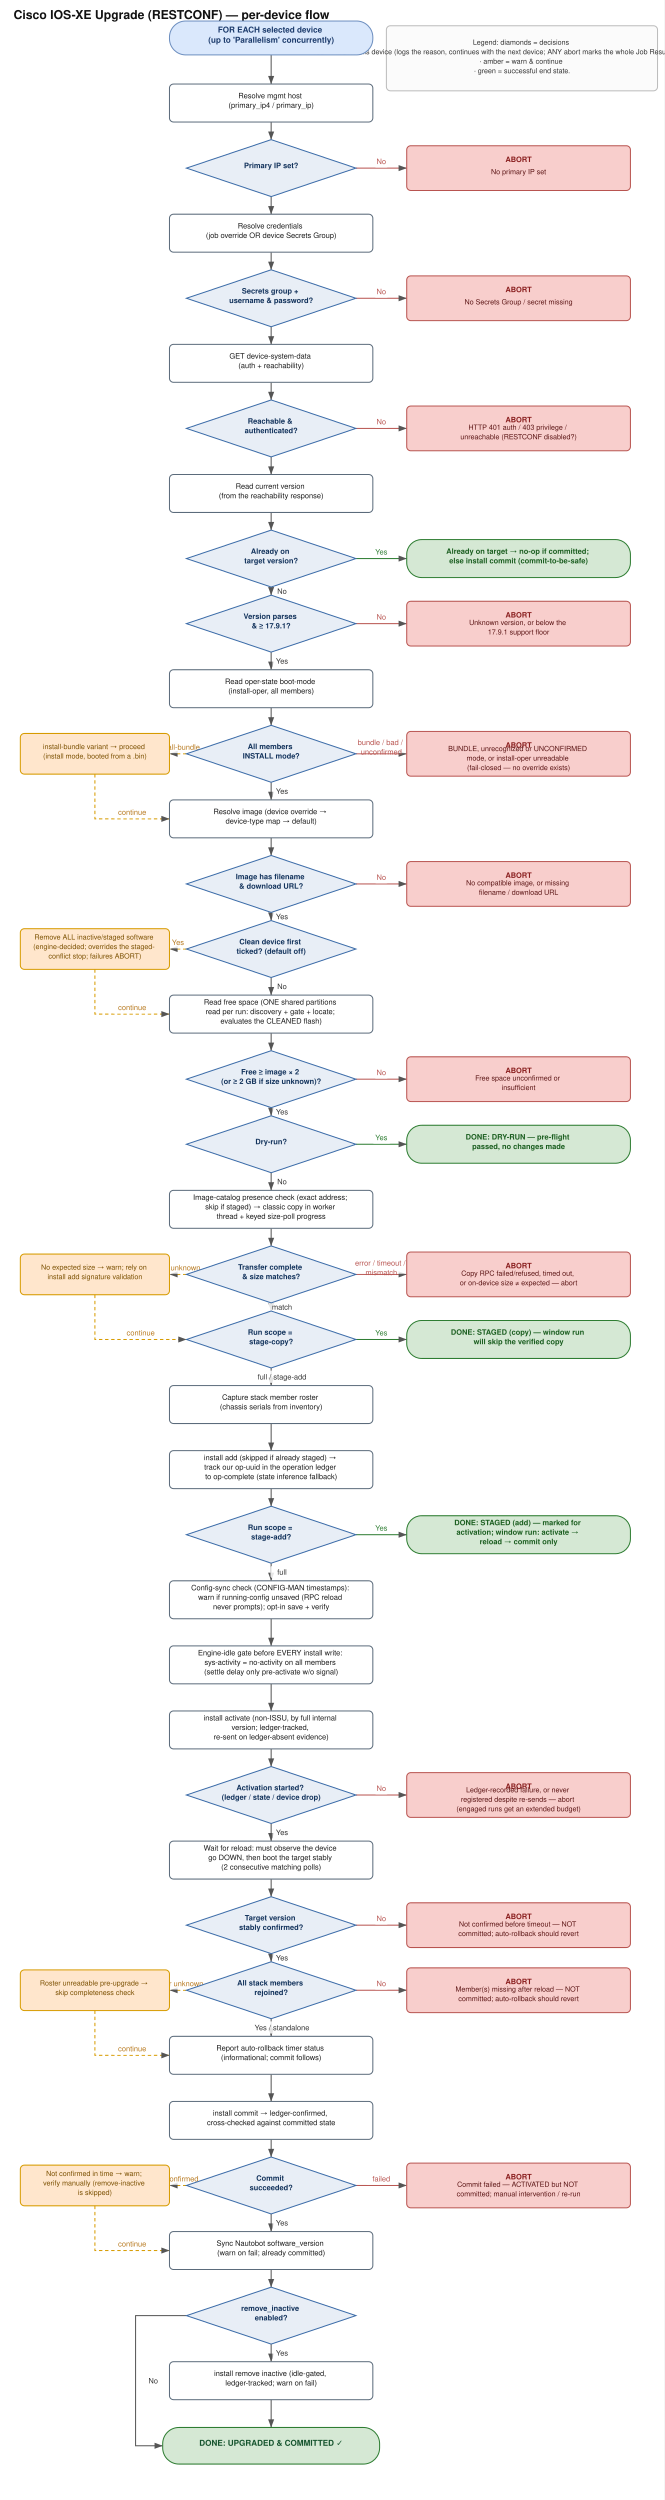
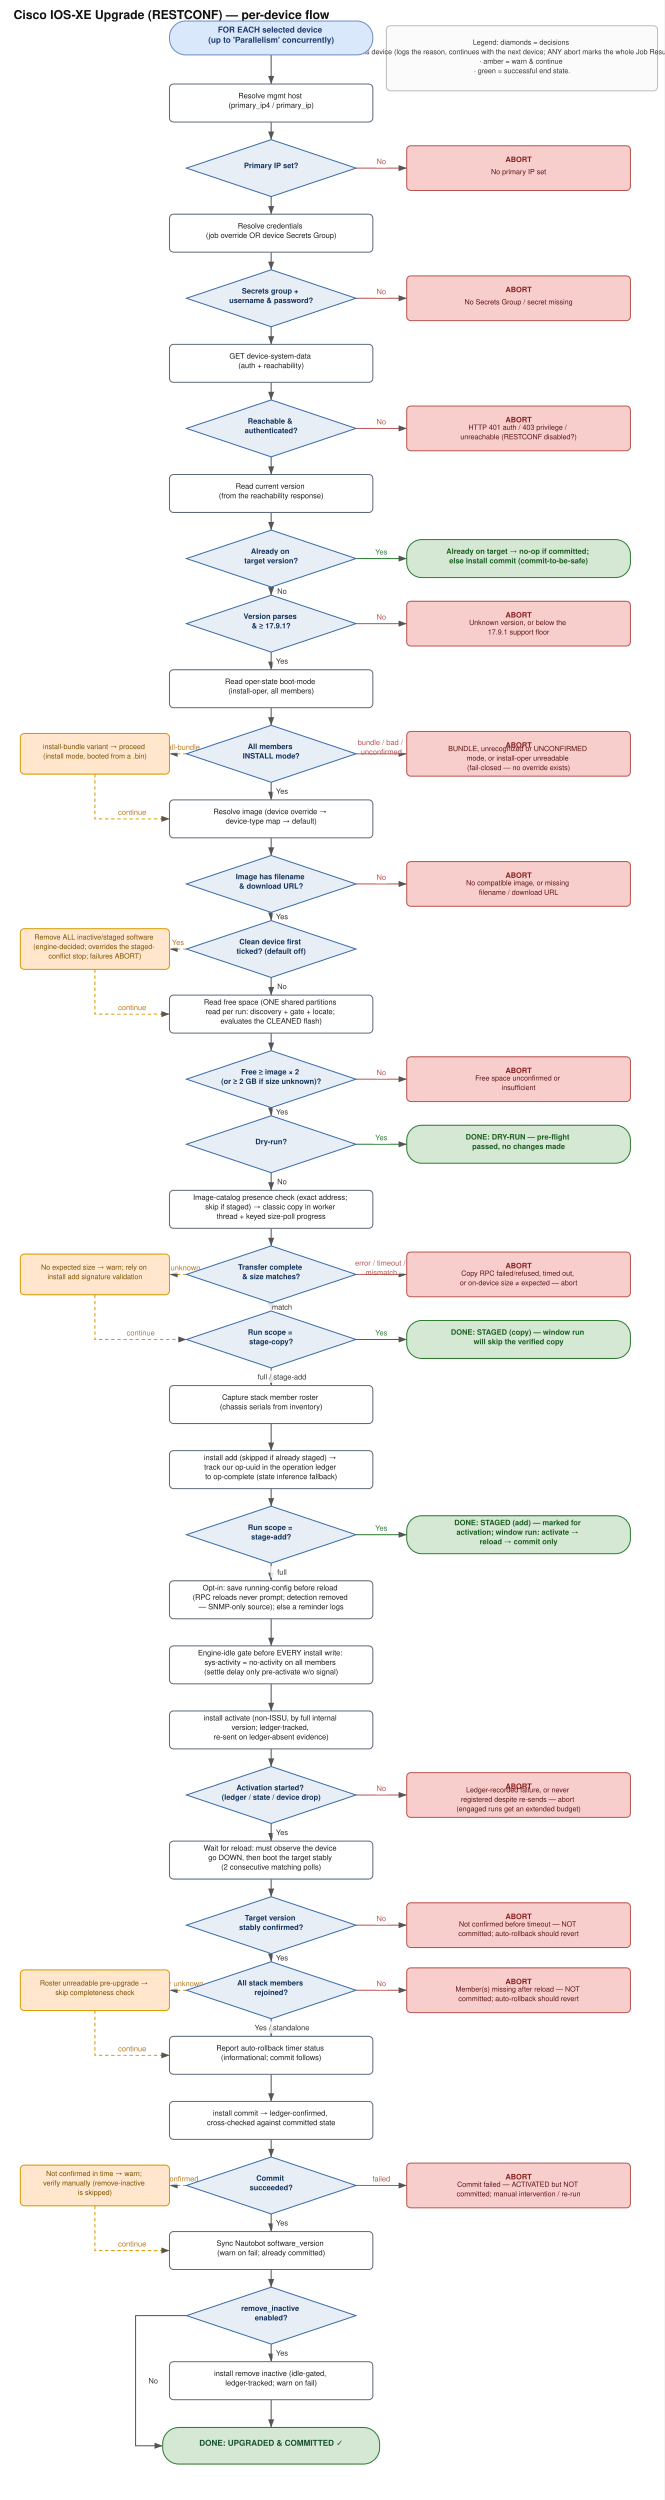
<svg xmlns="http://www.w3.org/2000/svg" viewBox="0 0 980 3688" width="980" height="3688" font-family="Helvetica,Arial,sans-serif">
  <defs>
    <marker id="arrow" markerWidth="10" markerHeight="10" refX="8" refY="3" orient="auto" markerUnits="strokeWidth">
      <path d="M0,0 L8,3 L0,6 z" fill="#555" />
    </marker>
  </defs>
  <rect x="0" y="0" width="980" height="3688" fill="#ffffff" />
  <text x="20" y="28" font-size="18" font-weight="bold" fill="#111">Cisco IOS-XE Upgrade (RESTCONF) — per-device flow</text>
  <rect x="570" y="38" width="400" height="96" rx="6" ry="6" fill="#fbfbfb" stroke="#bbb" stroke-width="1.5" />
  <text x="770" y="66" text-anchor="middle" font-family="Helvetica,Arial,sans-serif" font-size="10.5" fill="#333">
    <tspan x="770" dy="0">Legend:  diamonds = decisions</tspan>
    <tspan x="770" dy="14">· red = ABORT this device (logs the reason, continues with the next device; ANY abort marks the whole Job Result FAILED at the end)</tspan>
    <tspan x="770" dy="14">· amber = warn &amp; continue</tspan>
    <tspan x="770" dy="14">· green = successful end state.</tspan>
  </text>
  <path d="M 400 81 L 400 124" fill="none" stroke="#555" stroke-width="1.5" marker-end="url(#arrow)" />
  <path d="M 400 180 L 400 206" fill="none" stroke="#555" stroke-width="1.5" marker-end="url(#arrow)" />
  <path d="M 400 290 L 400 316" fill="none" stroke="#555" stroke-width="1.5" marker-end="url(#arrow)" />
  <path d="M 400 372 L 400 398" fill="none" stroke="#555" stroke-width="1.5" marker-end="url(#arrow)" />
  <path d="M 400 482 L 400 508" fill="none" stroke="#555" stroke-width="1.5" marker-end="url(#arrow)" />
  <path d="M 400 564 L 400 590" fill="none" stroke="#555" stroke-width="1.5" marker-end="url(#arrow)" />
  <path d="M 400 674 L 400 700" fill="none" stroke="#555" stroke-width="1.5" marker-end="url(#arrow)" />
  <path d="M 400 756 L 400 782" fill="none" stroke="#555" stroke-width="1.5" marker-end="url(#arrow)" />
  <path d="M 400 866 L 400 878" fill="none" stroke="#555" stroke-width="1.5" marker-end="url(#arrow)" />
  <rect x="406" y="863" width="21" height="18" rx="3" fill="#ffffff" fill-opacity="0.85" stroke="none" />
  <text x="416" y="876" text-anchor="middle" font-family="Helvetica,Arial,sans-serif" font-size="11" fill="#333">
    <tspan x="416" dy="0">No</tspan>
  </text>
  <path d="M 400 962 L 400 988" fill="none" stroke="#555" stroke-width="1.5" marker-end="url(#arrow)" />
  <rect x="402" y="966" width="28" height="18" rx="3" fill="#ffffff" fill-opacity="0.85" stroke="none" />
  <text x="416" y="979" text-anchor="middle" font-family="Helvetica,Arial,sans-serif" font-size="11" fill="#333">
    <tspan x="416" dy="0">Yes</tspan>
  </text>
  <path d="M 400 1044 L 400 1070" fill="none" stroke="#555" stroke-width="1.5" marker-end="url(#arrow)" />
  <path d="M 400 1154 L 400 1180" fill="none" stroke="#555" stroke-width="1.5" marker-end="url(#arrow)" />
  <rect x="402" y="1158" width="28" height="18" rx="3" fill="#ffffff" fill-opacity="0.85" stroke="none" />
  <text x="416" y="1171" text-anchor="middle" font-family="Helvetica,Arial,sans-serif" font-size="11" fill="#333">
    <tspan x="416" dy="0">Yes</tspan>
  </text>
  <path d="M 400 1236 L 400 1262" fill="none" stroke="#555" stroke-width="1.5" marker-end="url(#arrow)" />
  <path d="M 400 1346 L 400 1358" fill="none" stroke="#555" stroke-width="1.5" marker-end="url(#arrow)" />
  <rect x="402" y="1343" width="28" height="18" rx="3" fill="#ffffff" fill-opacity="0.85" stroke="none" />
  <text x="416" y="1356" text-anchor="middle" font-family="Helvetica,Arial,sans-serif" font-size="11" fill="#333">
    <tspan x="416" dy="0">Yes</tspan>
  </text>
  <path d="M 400 1442 L 400 1468" fill="none" stroke="#555" stroke-width="1.5" marker-end="url(#arrow)" />
  <rect x="406" y="1446" width="21" height="18" rx="3" fill="#ffffff" fill-opacity="0.85" stroke="none" />
  <text x="416" y="1459" text-anchor="middle" font-family="Helvetica,Arial,sans-serif" font-size="11" fill="#333">
    <tspan x="416" dy="0">No</tspan>
  </text>
  <path d="M 400 1524 L 400 1550" fill="none" stroke="#555" stroke-width="1.5" marker-end="url(#arrow)" />
  <path d="M 400 1634 L 400 1646" fill="none" stroke="#555" stroke-width="1.5" marker-end="url(#arrow)" />
  <rect x="402" y="1631" width="28" height="18" rx="3" fill="#ffffff" fill-opacity="0.85" stroke="none" />
  <text x="416" y="1644" text-anchor="middle" font-family="Helvetica,Arial,sans-serif" font-size="11" fill="#333">
    <tspan x="416" dy="0">Yes</tspan>
  </text>
  <path d="M 400 1730 L 400 1756" fill="none" stroke="#555" stroke-width="1.5" marker-end="url(#arrow)" />
  <rect x="406" y="1734" width="21" height="18" rx="3" fill="#ffffff" fill-opacity="0.85" stroke="none" />
  <text x="416" y="1747" text-anchor="middle" font-family="Helvetica,Arial,sans-serif" font-size="11" fill="#333">
    <tspan x="416" dy="0">No</tspan>
  </text>
  <path d="M 400 1812 L 400 1838" fill="none" stroke="#555" stroke-width="1.5" marker-end="url(#arrow)" />
  <path d="M 400 1922 L 400 1934" fill="none" stroke="#555" stroke-width="1.5" marker-end="url(#arrow)" />
  <rect x="396" y="1919" width="40" height="18" rx="3" fill="#ffffff" fill-opacity="0.85" stroke="none" />
  <text x="416" y="1932" text-anchor="middle" font-family="Helvetica,Arial,sans-serif" font-size="11" fill="#333">
    <tspan x="416" dy="0">match</tspan>
  </text>
  <path d="M 400 2018 L 400 2044" fill="none" stroke="#555" stroke-width="1.5" marker-end="url(#arrow)" />
  <rect x="360" y="2022" width="112" height="18" rx="3" fill="#ffffff" fill-opacity="0.85" stroke="none" />
  <text x="416" y="2035" text-anchor="middle" font-family="Helvetica,Arial,sans-serif" font-size="11" fill="#333">
    <tspan x="416" dy="0">full / stage-add</tspan>
  </text>
  <path d="M 400 2100 L 400 2140" fill="none" stroke="#555" stroke-width="1.5" marker-end="url(#arrow)" />
  <path d="M 400 2196 L 400 2222" fill="none" stroke="#555" stroke-width="1.5" marker-end="url(#arrow)" />
  <path d="M 400 2306 L 400 2332" fill="none" stroke="#555" stroke-width="1.5" marker-end="url(#arrow)" />
  <rect x="399" y="2310" width="34" height="18" rx="3" fill="#ffffff" fill-opacity="0.85" stroke="none" />
  <text x="416" y="2323" text-anchor="middle" font-family="Helvetica,Arial,sans-serif" font-size="11" fill="#333">
    <tspan x="416" dy="0">full</tspan>
  </text>
  <path d="M 400 2388 L 400 2428" fill="none" stroke="#555" stroke-width="1.5" marker-end="url(#arrow)" />
  <path d="M 400 2484 L 400 2524" fill="none" stroke="#555" stroke-width="1.5" marker-end="url(#arrow)" />
  <path d="M 400 2580 L 400 2606" fill="none" stroke="#555" stroke-width="1.5" marker-end="url(#arrow)" />
  <path d="M 400 2690 L 400 2716" fill="none" stroke="#555" stroke-width="1.5" marker-end="url(#arrow)" />
  <rect x="402" y="2694" width="28" height="18" rx="3" fill="#ffffff" fill-opacity="0.85" stroke="none" />
  <text x="416" y="2707" text-anchor="middle" font-family="Helvetica,Arial,sans-serif" font-size="11" fill="#333">
    <tspan x="416" dy="0">Yes</tspan>
  </text>
  <path d="M 400 2772 L 400 2798" fill="none" stroke="#555" stroke-width="1.5" marker-end="url(#arrow)" />
  <path d="M 400 2882 L 400 2894" fill="none" stroke="#555" stroke-width="1.5" marker-end="url(#arrow)" />
  <rect x="402" y="2879" width="28" height="18" rx="3" fill="#ffffff" fill-opacity="0.85" stroke="none" />
  <text x="416" y="2892" text-anchor="middle" font-family="Helvetica,Arial,sans-serif" font-size="11" fill="#333">
    <tspan x="416" dy="0">Yes</tspan>
  </text>
  <path d="M 400 2978 L 400 3004" fill="none" stroke="#555" stroke-width="1.5" marker-end="url(#arrow)" />
  <rect x="360" y="2982" width="112" height="18" rx="3" fill="#ffffff" fill-opacity="0.85" stroke="none" />
  <text x="416" y="2995" text-anchor="middle" font-family="Helvetica,Arial,sans-serif" font-size="11" fill="#333">
    <tspan x="416" dy="0">Yes / standalone</tspan>
  </text>
  <path d="M 400 3060 L 400 3100" fill="none" stroke="#555" stroke-width="1.5" marker-end="url(#arrow)" />
  <path d="M 400 3156 L 400 3182" fill="none" stroke="#555" stroke-width="1.5" marker-end="url(#arrow)" />
  <path d="M 400 3266 L 400 3292" fill="none" stroke="#555" stroke-width="1.5" marker-end="url(#arrow)" />
  <rect x="402" y="3270" width="28" height="18" rx="3" fill="#ffffff" fill-opacity="0.85" stroke="none" />
  <text x="416" y="3283" text-anchor="middle" font-family="Helvetica,Arial,sans-serif" font-size="11" fill="#333">
    <tspan x="416" dy="0">Yes</tspan>
  </text>
  <path d="M 400 3348 L 400 3374" fill="none" stroke="#555" stroke-width="1.5" marker-end="url(#arrow)" />
  <path d="M 400 3458 L 400 3484" fill="none" stroke="#555" stroke-width="1.5" marker-end="url(#arrow)" />
  <rect x="402" y="3462" width="28" height="18" rx="3" fill="#ffffff" fill-opacity="0.85" stroke="none" />
  <text x="416" y="3475" text-anchor="middle" font-family="Helvetica,Arial,sans-serif" font-size="11" fill="#333">
    <tspan x="416" dy="0">Yes</tspan>
  </text>
  <path d="M 400 3540 L 400 3581" fill="none" stroke="#555" stroke-width="1.5" marker-end="url(#arrow)" />
  <path d="M 275 3416 L 200 3416 L 200 3608 L 240 3608" fill="none" stroke="#555" stroke-width="1.5" marker-end="url(#arrow)" />
  <rect x="216" y="3503" width="21" height="18" rx="3" fill="#ffffff" fill-opacity="0.85" stroke="none" />
  <text x="226" y="3516" text-anchor="middle" font-family="Helvetica,Arial,sans-serif" font-size="11" fill="#333">
    <tspan x="226" dy="0">No</tspan>
  </text>
  <path d="M 525 248 L 600 248" fill="none" stroke="#B85450" stroke-width="1.5" marker-end="url(#arrow)" />
  <rect x="552" y="229" width="21" height="18" rx="3" fill="#ffffff" fill-opacity="0.85" stroke="none" />
  <text x="562.5" y="242" text-anchor="middle" font-family="Helvetica,Arial,sans-serif" font-size="11" fill="#B85450">
    <tspan x="562.5" dy="0">No</tspan>
  </text>
  <rect x="600" y="215" width="330" height="66" rx="6" ry="6" fill="#F8CECC" stroke="#B85450" stroke-width="1.5" />
  <text x="765.0" y="239" text-anchor="middle" font-family="Helvetica,Arial,sans-serif" font-size="11" font-weight="bold" fill="#8a1f1f">
    <tspan x="765.0" dy="0">ABORT</tspan>
  </text>
  <text x="765.0" y="257" text-anchor="middle" font-family="Helvetica,Arial,sans-serif" font-size="10.5" fill="#5b1414">
    <tspan x="765.0" dy="0">No primary IP set</tspan>
  </text>
  <path d="M 525 440 L 600 440" fill="none" stroke="#B85450" stroke-width="1.5" marker-end="url(#arrow)" />
  <rect x="552" y="421" width="21" height="18" rx="3" fill="#ffffff" fill-opacity="0.85" stroke="none" />
  <text x="562.5" y="434" text-anchor="middle" font-family="Helvetica,Arial,sans-serif" font-size="11" fill="#B85450">
    <tspan x="562.5" dy="0">No</tspan>
  </text>
  <rect x="600" y="407" width="330" height="66" rx="6" ry="6" fill="#F8CECC" stroke="#B85450" stroke-width="1.5" />
  <text x="765.0" y="431" text-anchor="middle" font-family="Helvetica,Arial,sans-serif" font-size="11" font-weight="bold" fill="#8a1f1f">
    <tspan x="765.0" dy="0">ABORT</tspan>
  </text>
  <text x="765.0" y="449" text-anchor="middle" font-family="Helvetica,Arial,sans-serif" font-size="10.5" fill="#5b1414">
    <tspan x="765.0" dy="0">No Secrets Group / secret missing</tspan>
  </text>
  <path d="M 525 632 L 600 632" fill="none" stroke="#B85450" stroke-width="1.5" marker-end="url(#arrow)" />
  <rect x="552" y="613" width="21" height="18" rx="3" fill="#ffffff" fill-opacity="0.85" stroke="none" />
  <text x="562.5" y="626" text-anchor="middle" font-family="Helvetica,Arial,sans-serif" font-size="11" fill="#B85450">
    <tspan x="562.5" dy="0">No</tspan>
  </text>
  <rect x="600" y="599" width="330" height="66" rx="6" ry="6" fill="#F8CECC" stroke="#B85450" stroke-width="1.5" />
  <text x="765.0" y="623" text-anchor="middle" font-family="Helvetica,Arial,sans-serif" font-size="11" font-weight="bold" fill="#8a1f1f">
    <tspan x="765.0" dy="0">ABORT</tspan>
  </text>
  <text x="765.0" y="634" text-anchor="middle" font-family="Helvetica,Arial,sans-serif" font-size="10.5" fill="#5b1414">
    <tspan x="765.0" dy="0">HTTP 401 auth / 403 privilege /</tspan>
    <tspan x="765.0" dy="14">unreachable (RESTCONF disabled?)</tspan>
  </text>
  <path d="M 525 824 L 600 824" fill="none" stroke="#2E7D32" stroke-width="1.5" marker-end="url(#arrow)" />
  <rect x="549" y="805" width="28" height="18" rx="3" fill="#ffffff" fill-opacity="0.85" stroke="none" />
  <text x="562.5" y="818" text-anchor="middle" font-family="Helvetica,Arial,sans-serif" font-size="11" fill="#2E7D32">
    <tspan x="562.5" dy="0">Yes</tspan>
  </text>
  <rect x="600" y="796" width="330" height="56" rx="22" ry="22" fill="#D5E8D4" stroke="#2E7D32" stroke-width="1.5" />
  <text x="765.0" y="817" text-anchor="middle" font-family="Helvetica,Arial,sans-serif" font-size="11" font-weight="bold" fill="#1b5e20">
    <tspan x="765.0" dy="0">Already on target → no-op if committed;</tspan>
    <tspan x="765.0" dy="14">else install commit (commit-to-be-safe)</tspan>
  </text>
  <path d="M 525 920 L 600 920" fill="none" stroke="#B85450" stroke-width="1.5" marker-end="url(#arrow)" />
  <rect x="552" y="901" width="21" height="18" rx="3" fill="#ffffff" fill-opacity="0.85" stroke="none" />
  <text x="562.5" y="914" text-anchor="middle" font-family="Helvetica,Arial,sans-serif" font-size="11" fill="#B85450">
    <tspan x="562.5" dy="0">No</tspan>
  </text>
  <rect x="600" y="887" width="330" height="66" rx="6" ry="6" fill="#F8CECC" stroke="#B85450" stroke-width="1.5" />
  <text x="765.0" y="911" text-anchor="middle" font-family="Helvetica,Arial,sans-serif" font-size="11" font-weight="bold" fill="#8a1f1f">
    <tspan x="765.0" dy="0">ABORT</tspan>
  </text>
  <text x="765.0" y="922" text-anchor="middle" font-family="Helvetica,Arial,sans-serif" font-size="10.5" fill="#5b1414">
    <tspan x="765.0" dy="0">Unknown version, or below the</tspan>
    <tspan x="765.0" dy="14">17.9.1 support floor</tspan>
  </text>
  <path d="M 525 1112 L 600 1112" fill="none" stroke="#B85450" stroke-width="1.5" marker-end="url(#arrow)" />
  <rect x="474" y="1093" width="177" height="18" rx="3" fill="#ffffff" fill-opacity="0.85" stroke="none" />
  <text x="562.5" y="1099" text-anchor="middle" font-family="Helvetica,Arial,sans-serif" font-size="11" fill="#B85450">
    <tspan x="562.5" dy="0">bundle / bad /</tspan>
    <tspan x="562.5" dy="14">unconfirmed</tspan>
  </text>
  <rect x="600" y="1079" width="330" height="66" rx="6" ry="6" fill="#F8CECC" stroke="#B85450" stroke-width="1.5" />
  <text x="765.0" y="1103" text-anchor="middle" font-family="Helvetica,Arial,sans-serif" font-size="11" font-weight="bold" fill="#8a1f1f">
    <tspan x="765.0" dy="0">ABORT</tspan>
  </text>
  <text x="765.0" y="1108" text-anchor="middle" font-family="Helvetica,Arial,sans-serif" font-size="10.5" fill="#5b1414">
    <tspan x="765.0" dy="0">BUNDLE, unrecognized or UNCONFIRMED</tspan>
    <tspan x="765.0" dy="14">mode, or install-oper unreadable</tspan>
    <tspan x="765.0" dy="14">(fail-closed — no override exists)</tspan>
  </text>
  <path d="M 275 1112 L 250 1112" fill="none" stroke="#D79B00" stroke-width="1.5" stroke-dasharray="5,4" marker-end="url(#arrow)" />
  <rect x="213" y="1093" width="99" height="18" rx="3" fill="#ffffff" fill-opacity="0.85" stroke="none" />
  <text x="262.5" y="1106" text-anchor="middle" font-family="Helvetica,Arial,sans-serif" font-size="11" fill="#B7791f">
    <tspan x="262.5" dy="0">install-bundle</tspan>
  </text>
  <rect x="30" y="1082" width="220" height="60" rx="6" ry="6" fill="#FFE6CC" stroke="#D79B00" stroke-width="1.5" />
  <text x="140.0" y="1105" text-anchor="middle" font-family="Helvetica,Arial,sans-serif" font-size="10.5" fill="#7a4f00">
    <tspan x="140.0" dy="0">install-bundle variant → proceed</tspan>
    <tspan x="140.0" dy="14">(install mode, booted from a .bin)</tspan>
  </text>
  <path d="M 140 1142 L 140 1208 L 250 1208" fill="none" stroke="#D79B00" stroke-width="1.5" stroke-dasharray="5,4" marker-end="url(#arrow)" />
  <rect x="165" y="1189" width="60" height="18" rx="3" fill="#ffffff" fill-opacity="0.85" stroke="none" />
  <text x="195.0" y="1202" text-anchor="middle" font-family="Helvetica,Arial,sans-serif" font-size="11" fill="#B7791f">
    <tspan x="195.0" dy="0">continue</tspan>
  </text>
  <path d="M 525 1304 L 600 1304" fill="none" stroke="#B85450" stroke-width="1.5" marker-end="url(#arrow)" />
  <rect x="552" y="1285" width="21" height="18" rx="3" fill="#ffffff" fill-opacity="0.85" stroke="none" />
  <text x="562.5" y="1298" text-anchor="middle" font-family="Helvetica,Arial,sans-serif" font-size="11" fill="#B85450">
    <tspan x="562.5" dy="0">No</tspan>
  </text>
  <rect x="600" y="1271" width="330" height="66" rx="6" ry="6" fill="#F8CECC" stroke="#B85450" stroke-width="1.5" />
  <text x="765.0" y="1295" text-anchor="middle" font-family="Helvetica,Arial,sans-serif" font-size="11" font-weight="bold" fill="#8a1f1f">
    <tspan x="765.0" dy="0">ABORT</tspan>
  </text>
  <text x="765.0" y="1306" text-anchor="middle" font-family="Helvetica,Arial,sans-serif" font-size="10.5" fill="#5b1414">
    <tspan x="765.0" dy="0">No compatible image, or missing</tspan>
    <tspan x="765.0" dy="14">filename / download URL</tspan>
  </text>
  <path d="M 275 1400 L 250 1400" fill="none" stroke="#D79B00" stroke-width="1.5" stroke-dasharray="5,4" marker-end="url(#arrow)" />
  <rect x="249" y="1381" width="28" height="18" rx="3" fill="#ffffff" fill-opacity="0.85" stroke="none" />
  <text x="262.5" y="1394" text-anchor="middle" font-family="Helvetica,Arial,sans-serif" font-size="11" fill="#B7791f">
    <tspan x="262.5" dy="0">Yes</tspan>
  </text>
  <rect x="30" y="1370" width="220" height="60" rx="6" ry="6" fill="#FFE6CC" stroke="#D79B00" stroke-width="1.5" />
  <text x="140.0" y="1386" text-anchor="middle" font-family="Helvetica,Arial,sans-serif" font-size="10.5" fill="#7a4f00">
    <tspan x="140.0" dy="0">Remove ALL inactive/staged software</tspan>
    <tspan x="140.0" dy="14">(engine-decided; overrides the staged-</tspan>
    <tspan x="140.0" dy="14">conflict stop; failures ABORT)</tspan>
  </text>
  <path d="M 140 1430 L 140 1496 L 250 1496" fill="none" stroke="#D79B00" stroke-width="1.5" stroke-dasharray="5,4" marker-end="url(#arrow)" />
  <rect x="165" y="1477" width="60" height="18" rx="3" fill="#ffffff" fill-opacity="0.85" stroke="none" />
  <text x="195.0" y="1490" text-anchor="middle" font-family="Helvetica,Arial,sans-serif" font-size="11" fill="#B7791f">
    <tspan x="195.0" dy="0">continue</tspan>
  </text>
  <path d="M 525 1592 L 600 1592" fill="none" stroke="#B85450" stroke-width="1.5" marker-end="url(#arrow)" />
  <rect x="552" y="1573" width="21" height="18" rx="3" fill="#ffffff" fill-opacity="0.85" stroke="none" />
  <text x="562.5" y="1586" text-anchor="middle" font-family="Helvetica,Arial,sans-serif" font-size="11" fill="#B85450">
    <tspan x="562.5" dy="0">No</tspan>
  </text>
  <rect x="600" y="1559" width="330" height="66" rx="6" ry="6" fill="#F8CECC" stroke="#B85450" stroke-width="1.5" />
  <text x="765.0" y="1583" text-anchor="middle" font-family="Helvetica,Arial,sans-serif" font-size="11" font-weight="bold" fill="#8a1f1f">
    <tspan x="765.0" dy="0">ABORT</tspan>
  </text>
  <text x="765.0" y="1594" text-anchor="middle" font-family="Helvetica,Arial,sans-serif" font-size="10.5" fill="#5b1414">
    <tspan x="765.0" dy="0">Free space unconfirmed or</tspan>
    <tspan x="765.0" dy="14">insufficient</tspan>
  </text>
  <path d="M 525 1688 L 600 1688" fill="none" stroke="#2E7D32" stroke-width="1.5" marker-end="url(#arrow)" />
  <rect x="549" y="1669" width="28" height="18" rx="3" fill="#ffffff" fill-opacity="0.85" stroke="none" />
  <text x="562.5" y="1682" text-anchor="middle" font-family="Helvetica,Arial,sans-serif" font-size="11" fill="#2E7D32">
    <tspan x="562.5" dy="0">Yes</tspan>
  </text>
  <rect x="600" y="1660" width="330" height="56" rx="22" ry="22" fill="#D5E8D4" stroke="#2E7D32" stroke-width="1.5" />
  <text x="765.0" y="1681" text-anchor="middle" font-family="Helvetica,Arial,sans-serif" font-size="11" font-weight="bold" fill="#1b5e20">
    <tspan x="765.0" dy="0">DONE: DRY-RUN — pre-flight</tspan>
    <tspan x="765.0" dy="14">passed, no changes made</tspan>
  </text>
  <path d="M 525 1880 L 600 1880" fill="none" stroke="#B85450" stroke-width="1.5" marker-end="url(#arrow)" />
  <rect x="474" y="1861" width="177" height="18" rx="3" fill="#ffffff" fill-opacity="0.85" stroke="none" />
  <text x="562.5" y="1867" text-anchor="middle" font-family="Helvetica,Arial,sans-serif" font-size="11" fill="#B85450">
    <tspan x="562.5" dy="0">error / timeout /</tspan>
    <tspan x="562.5" dy="14">mismatch</tspan>
  </text>
  <rect x="600" y="1847" width="330" height="66" rx="6" ry="6" fill="#F8CECC" stroke="#B85450" stroke-width="1.5" />
  <text x="765.0" y="1871" text-anchor="middle" font-family="Helvetica,Arial,sans-serif" font-size="11" font-weight="bold" fill="#8a1f1f">
    <tspan x="765.0" dy="0">ABORT</tspan>
  </text>
  <text x="765.0" y="1882" text-anchor="middle" font-family="Helvetica,Arial,sans-serif" font-size="10.5" fill="#5b1414">
    <tspan x="765.0" dy="0">Copy RPC failed/refused, timed out,</tspan>
    <tspan x="765.0" dy="14">or on-device size ≠ expected — abort</tspan>
  </text>
  <path d="M 275 1880 L 250 1880" fill="none" stroke="#D79B00" stroke-width="1.5" stroke-dasharray="5,4" marker-end="url(#arrow)" />
  <rect x="220" y="1861" width="86" height="18" rx="3" fill="#ffffff" fill-opacity="0.85" stroke="none" />
  <text x="262.5" y="1874" text-anchor="middle" font-family="Helvetica,Arial,sans-serif" font-size="11" fill="#B7791f">
    <tspan x="262.5" dy="0">size unknown</tspan>
  </text>
  <rect x="30" y="1850" width="220" height="60" rx="6" ry="6" fill="#FFE6CC" stroke="#D79B00" stroke-width="1.5" />
  <text x="140.0" y="1873" text-anchor="middle" font-family="Helvetica,Arial,sans-serif" font-size="10.5" fill="#7a4f00">
    <tspan x="140.0" dy="0">No expected size → warn; rely on</tspan>
    <tspan x="140.0" dy="14">install add signature validation</tspan>
  </text>
  <path d="M 140 1910 L 140 1976 L 275 1976" fill="none" stroke="#D79B00" stroke-width="1.5" stroke-dasharray="5,4" marker-end="url(#arrow)" />
  <rect x="178" y="1957" width="60" height="18" rx="3" fill="#ffffff" fill-opacity="0.85" stroke="none" />
  <text x="207.5" y="1970" text-anchor="middle" font-family="Helvetica,Arial,sans-serif" font-size="11" fill="#B7791f">
    <tspan x="207.5" dy="0">continue</tspan>
  </text>
  <path d="M 525 1976 L 600 1976" fill="none" stroke="#2E7D32" stroke-width="1.5" marker-end="url(#arrow)" />
  <rect x="549" y="1957" width="28" height="18" rx="3" fill="#ffffff" fill-opacity="0.85" stroke="none" />
  <text x="562.5" y="1970" text-anchor="middle" font-family="Helvetica,Arial,sans-serif" font-size="11" fill="#2E7D32">
    <tspan x="562.5" dy="0">Yes</tspan>
  </text>
  <rect x="600" y="1948" width="330" height="56" rx="22" ry="22" fill="#D5E8D4" stroke="#2E7D32" stroke-width="1.5" />
  <text x="765.0" y="1969" text-anchor="middle" font-family="Helvetica,Arial,sans-serif" font-size="11" font-weight="bold" fill="#1b5e20">
    <tspan x="765.0" dy="0">DONE: STAGED (copy) — window run</tspan>
    <tspan x="765.0" dy="14">will skip the verified copy</tspan>
  </text>
  <path d="M 525 2264 L 600 2264" fill="none" stroke="#2E7D32" stroke-width="1.5" marker-end="url(#arrow)" />
  <rect x="549" y="2245" width="28" height="18" rx="3" fill="#ffffff" fill-opacity="0.85" stroke="none" />
  <text x="562.5" y="2258" text-anchor="middle" font-family="Helvetica,Arial,sans-serif" font-size="11" fill="#2E7D32">
    <tspan x="562.5" dy="0">Yes</tspan>
  </text>
  <rect x="600" y="2236" width="330" height="56" rx="22" ry="22" fill="#D5E8D4" stroke="#2E7D32" stroke-width="1.5" />
  <text x="765.0" y="2250" text-anchor="middle" font-family="Helvetica,Arial,sans-serif" font-size="11" font-weight="bold" fill="#1b5e20">
    <tspan x="765.0" dy="0">DONE: STAGED (add) — marked for</tspan>
    <tspan x="765.0" dy="14">activation; window run: activate →</tspan>
    <tspan x="765.0" dy="14">reload → commit only</tspan>
  </text>
  <path d="M 525 2648 L 600 2648" fill="none" stroke="#B85450" stroke-width="1.5" marker-end="url(#arrow)" />
  <rect x="552" y="2629" width="21" height="18" rx="3" fill="#ffffff" fill-opacity="0.85" stroke="none" />
  <text x="562.5" y="2642" text-anchor="middle" font-family="Helvetica,Arial,sans-serif" font-size="11" fill="#B85450">
    <tspan x="562.5" dy="0">No</tspan>
  </text>
  <rect x="600" y="2615" width="330" height="66" rx="6" ry="6" fill="#F8CECC" stroke="#B85450" stroke-width="1.5" />
  <text x="765.0" y="2639" text-anchor="middle" font-family="Helvetica,Arial,sans-serif" font-size="11" font-weight="bold" fill="#8a1f1f">
    <tspan x="765.0" dy="0">ABORT</tspan>
  </text>
  <text x="765.0" y="2644" text-anchor="middle" font-family="Helvetica,Arial,sans-serif" font-size="10.5" fill="#5b1414">
    <tspan x="765.0" dy="0">Ledger-recorded failure, or never</tspan>
    <tspan x="765.0" dy="14">registered despite re-sends — abort</tspan>
    <tspan x="765.0" dy="14">(engaged runs get an extended budget)</tspan>
  </text>
  <path d="M 525 2840 L 600 2840" fill="none" stroke="#B85450" stroke-width="1.5" marker-end="url(#arrow)" />
  <rect x="552" y="2821" width="21" height="18" rx="3" fill="#ffffff" fill-opacity="0.85" stroke="none" />
  <text x="562.5" y="2834" text-anchor="middle" font-family="Helvetica,Arial,sans-serif" font-size="11" fill="#B85450">
    <tspan x="562.5" dy="0">No</tspan>
  </text>
  <rect x="600" y="2807" width="330" height="66" rx="6" ry="6" fill="#F8CECC" stroke="#B85450" stroke-width="1.5" />
  <text x="765.0" y="2831" text-anchor="middle" font-family="Helvetica,Arial,sans-serif" font-size="11" font-weight="bold" fill="#8a1f1f">
    <tspan x="765.0" dy="0">ABORT</tspan>
  </text>
  <text x="765.0" y="2842" text-anchor="middle" font-family="Helvetica,Arial,sans-serif" font-size="10.5" fill="#5b1414">
    <tspan x="765.0" dy="0">Not confirmed before timeout — NOT</tspan>
    <tspan x="765.0" dy="14">committed; auto-rollback should revert</tspan>
  </text>
  <path d="M 525 2936 L 600 2936" fill="none" stroke="#B85450" stroke-width="1.5" marker-end="url(#arrow)" />
  <rect x="552" y="2917" width="21" height="18" rx="3" fill="#ffffff" fill-opacity="0.85" stroke="none" />
  <text x="562.5" y="2930" text-anchor="middle" font-family="Helvetica,Arial,sans-serif" font-size="11" fill="#B85450">
    <tspan x="562.5" dy="0">No</tspan>
  </text>
  <rect x="600" y="2903" width="330" height="66" rx="6" ry="6" fill="#F8CECC" stroke="#B85450" stroke-width="1.5" />
  <text x="765.0" y="2927" text-anchor="middle" font-family="Helvetica,Arial,sans-serif" font-size="11" font-weight="bold" fill="#8a1f1f">
    <tspan x="765.0" dy="0">ABORT</tspan>
  </text>
  <text x="765.0" y="2938" text-anchor="middle" font-family="Helvetica,Arial,sans-serif" font-size="10.5" fill="#5b1414">
    <tspan x="765.0" dy="0">Member(s) missing after reload — NOT</tspan>
    <tspan x="765.0" dy="14">committed; auto-rollback should revert</tspan>
  </text>
  <path d="M 275 2936 L 250 2936" fill="none" stroke="#D79B00" stroke-width="1.5" stroke-dasharray="5,4" marker-end="url(#arrow)" />
  <rect x="213" y="2917" width="99" height="18" rx="3" fill="#ffffff" fill-opacity="0.85" stroke="none" />
  <text x="262.5" y="2930" text-anchor="middle" font-family="Helvetica,Arial,sans-serif" font-size="11" fill="#B7791f">
    <tspan x="262.5" dy="0">roster unknown</tspan>
  </text>
  <rect x="30" y="2906" width="220" height="60" rx="6" ry="6" fill="#FFE6CC" stroke="#D79B00" stroke-width="1.5" />
  <text x="140.0" y="2929" text-anchor="middle" font-family="Helvetica,Arial,sans-serif" font-size="10.5" fill="#7a4f00">
    <tspan x="140.0" dy="0">Roster unreadable pre-upgrade →</tspan>
    <tspan x="140.0" dy="14">skip completeness check</tspan>
  </text>
  <path d="M 140 2966 L 140 3032 L 250 3032" fill="none" stroke="#D79B00" stroke-width="1.5" stroke-dasharray="5,4" marker-end="url(#arrow)" />
  <rect x="165" y="3013" width="60" height="18" rx="3" fill="#ffffff" fill-opacity="0.85" stroke="none" />
  <text x="195.0" y="3026" text-anchor="middle" font-family="Helvetica,Arial,sans-serif" font-size="11" fill="#B7791f">
    <tspan x="195.0" dy="0">continue</tspan>
  </text>
  <path d="M 525 3224 L 600 3224" fill="none" stroke="#B85450" stroke-width="1.5" marker-end="url(#arrow)" />
  <rect x="539" y="3205" width="47" height="18" rx="3" fill="#ffffff" fill-opacity="0.85" stroke="none" />
  <text x="562.5" y="3218" text-anchor="middle" font-family="Helvetica,Arial,sans-serif" font-size="11" fill="#B85450">
    <tspan x="562.5" dy="0">failed</tspan>
  </text>
  <rect x="600" y="3191" width="330" height="66" rx="6" ry="6" fill="#F8CECC" stroke="#B85450" stroke-width="1.5" />
  <text x="765.0" y="3215" text-anchor="middle" font-family="Helvetica,Arial,sans-serif" font-size="11" font-weight="bold" fill="#8a1f1f">
    <tspan x="765.0" dy="0">ABORT</tspan>
  </text>
  <text x="765.0" y="3226" text-anchor="middle" font-family="Helvetica,Arial,sans-serif" font-size="10.5" fill="#5b1414">
    <tspan x="765.0" dy="0">Commit failed — ACTIVATED but NOT</tspan>
    <tspan x="765.0" dy="14">committed; manual intervention / re-run</tspan>
  </text>
  <path d="M 275 3224 L 250 3224" fill="none" stroke="#D79B00" stroke-width="1.5" stroke-dasharray="5,4" marker-end="url(#arrow)" />
  <rect x="223" y="3205" width="80" height="18" rx="3" fill="#ffffff" fill-opacity="0.85" stroke="none" />
  <text x="262.5" y="3218" text-anchor="middle" font-family="Helvetica,Arial,sans-serif" font-size="11" fill="#B7791f">
    <tspan x="262.5" dy="0">unconfirmed</tspan>
  </text>
  <rect x="30" y="3194" width="220" height="60" rx="6" ry="6" fill="#FFE6CC" stroke="#D79B00" stroke-width="1.5" />
  <text x="140.0" y="3210" text-anchor="middle" font-family="Helvetica,Arial,sans-serif" font-size="10.5" fill="#7a4f00">
    <tspan x="140.0" dy="0">Not confirmed in time → warn;</tspan>
    <tspan x="140.0" dy="14">verify manually (remove-inactive</tspan>
    <tspan x="140.0" dy="14">is skipped)</tspan>
  </text>
  <path d="M 140 3254 L 140 3320 L 250 3320" fill="none" stroke="#D79B00" stroke-width="1.5" stroke-dasharray="5,4" marker-end="url(#arrow)" />
  <rect x="165" y="3301" width="60" height="18" rx="3" fill="#ffffff" fill-opacity="0.85" stroke="none" />
  <text x="195.0" y="3314" text-anchor="middle" font-family="Helvetica,Arial,sans-serif" font-size="11" fill="#B7791f">
    <tspan x="195.0" dy="0">continue</tspan>
  </text>
  <rect x="250" y="31" width="300" height="50" rx="24" ry="24" fill="#DAE8FC" stroke="#6C8EBF" stroke-width="1.5" />
  <text x="400" y="48" text-anchor="middle" font-family="Helvetica,Arial,sans-serif" font-size="12" font-weight="bold" fill="#1b3a6b">
    <tspan x="400" dy="0">FOR EACH selected device</tspan>
    <tspan x="400" dy="15">(up to 'Parallelism' concurrently)</tspan>
  </text>
  <rect x="250" y="124" width="300" height="56" rx="6" ry="6" fill="#FFFFFF" stroke="#5B6B7B" stroke-width="1.5" />
  <text x="400" y="145" text-anchor="middle" font-family="Helvetica,Arial,sans-serif" font-size="11" fill="#1a1a1a">
    <tspan x="400" dy="0">Resolve mgmt host</tspan>
    <tspan x="400" dy="14">(primary_ip4 / primary_ip)</tspan>
  </text>
  <polygon points="400,206.0 525.0,248 400,290.0 275.0,248" fill="#E8EEF6" stroke="#3C6CA8" stroke-width="1.5" />
  <text x="400" y="248" text-anchor="middle" font-family="Helvetica,Arial,sans-serif" font-size="11" font-weight="bold" fill="#13335c">
    <tspan x="400" dy="0">Primary IP set?</tspan>
  </text>
  <rect x="250" y="316" width="300" height="56" rx="6" ry="6" fill="#FFFFFF" stroke="#5B6B7B" stroke-width="1.5" />
  <text x="400" y="337" text-anchor="middle" font-family="Helvetica,Arial,sans-serif" font-size="11" fill="#1a1a1a">
    <tspan x="400" dy="0">Resolve credentials</tspan>
    <tspan x="400" dy="14">(job override OR device Secrets Group)</tspan>
  </text>
  <polygon points="400,398.0 525.0,440 400,482.0 275.0,440" fill="#E8EEF6" stroke="#3C6CA8" stroke-width="1.5" />
  <text x="400" y="433" text-anchor="middle" font-family="Helvetica,Arial,sans-serif" font-size="11" font-weight="bold" fill="#13335c">
    <tspan x="400" dy="0">Secrets group +</tspan>
    <tspan x="400" dy="14">username &amp; password?</tspan>
  </text>
  <rect x="250" y="508" width="300" height="56" rx="6" ry="6" fill="#FFFFFF" stroke="#5B6B7B" stroke-width="1.5" />
  <text x="400" y="529" text-anchor="middle" font-family="Helvetica,Arial,sans-serif" font-size="11" fill="#1a1a1a">
    <tspan x="400" dy="0">GET device-system-data</tspan>
    <tspan x="400" dy="14">(auth + reachability)</tspan>
  </text>
  <polygon points="400,590.0 525.0,632 400,674.0 275.0,632" fill="#E8EEF6" stroke="#3C6CA8" stroke-width="1.5" />
  <text x="400" y="625" text-anchor="middle" font-family="Helvetica,Arial,sans-serif" font-size="11" font-weight="bold" fill="#13335c">
    <tspan x="400" dy="0">Reachable &amp;</tspan>
    <tspan x="400" dy="14">authenticated?</tspan>
  </text>
  <rect x="250" y="700" width="300" height="56" rx="6" ry="6" fill="#FFFFFF" stroke="#5B6B7B" stroke-width="1.5" />
  <text x="400" y="721" text-anchor="middle" font-family="Helvetica,Arial,sans-serif" font-size="11" fill="#1a1a1a">
    <tspan x="400" dy="0">Read current version</tspan>
    <tspan x="400" dy="14">(from the reachability response)</tspan>
  </text>
  <polygon points="400,782.0 525.0,824 400,866.0 275.0,824" fill="#E8EEF6" stroke="#3C6CA8" stroke-width="1.5" />
  <text x="400" y="817" text-anchor="middle" font-family="Helvetica,Arial,sans-serif" font-size="11" font-weight="bold" fill="#13335c">
    <tspan x="400" dy="0">Already on</tspan>
    <tspan x="400" dy="14">target version?</tspan>
  </text>
  <polygon points="400,878.0 525.0,920 400,962.0 275.0,920" fill="#E8EEF6" stroke="#3C6CA8" stroke-width="1.5" />
  <text x="400" y="913" text-anchor="middle" font-family="Helvetica,Arial,sans-serif" font-size="11" font-weight="bold" fill="#13335c">
    <tspan x="400" dy="0">Version parses</tspan>
    <tspan x="400" dy="14">&amp; ≥ 17.9.1?</tspan>
  </text>
  <rect x="250" y="988" width="300" height="56" rx="6" ry="6" fill="#FFFFFF" stroke="#5B6B7B" stroke-width="1.5" />
  <text x="400" y="1009" text-anchor="middle" font-family="Helvetica,Arial,sans-serif" font-size="11" fill="#1a1a1a">
    <tspan x="400" dy="0">Read oper-state boot-mode</tspan>
    <tspan x="400" dy="14">(install-oper, all members)</tspan>
  </text>
  <polygon points="400,1070.0 525.0,1112 400,1154.0 275.0,1112" fill="#E8EEF6" stroke="#3C6CA8" stroke-width="1.5" />
  <text x="400" y="1105" text-anchor="middle" font-family="Helvetica,Arial,sans-serif" font-size="11" font-weight="bold" fill="#13335c">
    <tspan x="400" dy="0">All members</tspan>
    <tspan x="400" dy="14">INSTALL mode?</tspan>
  </text>
  <rect x="250" y="1180" width="300" height="56" rx="6" ry="6" fill="#FFFFFF" stroke="#5B6B7B" stroke-width="1.5" />
  <text x="400" y="1201" text-anchor="middle" font-family="Helvetica,Arial,sans-serif" font-size="11" fill="#1a1a1a">
    <tspan x="400" dy="0">Resolve image (device override →</tspan>
    <tspan x="400" dy="14">device-type map → default)</tspan>
  </text>
  <polygon points="400,1262.0 525.0,1304 400,1346.0 275.0,1304" fill="#E8EEF6" stroke="#3C6CA8" stroke-width="1.5" />
  <text x="400" y="1297" text-anchor="middle" font-family="Helvetica,Arial,sans-serif" font-size="11" font-weight="bold" fill="#13335c">
    <tspan x="400" dy="0">Image has filename</tspan>
    <tspan x="400" dy="14">&amp; download URL?</tspan>
  </text>
  <polygon points="400,1358.0 525.0,1400 400,1442.0 275.0,1400" fill="#E8EEF6" stroke="#3C6CA8" stroke-width="1.5" />
  <text x="400" y="1393" text-anchor="middle" font-family="Helvetica,Arial,sans-serif" font-size="11" font-weight="bold" fill="#13335c">
    <tspan x="400" dy="0">Clean device first</tspan>
    <tspan x="400" dy="14">ticked? (default off)</tspan>
  </text>
  <rect x="250" y="1468" width="300" height="56" rx="6" ry="6" fill="#FFFFFF" stroke="#5B6B7B" stroke-width="1.5" />
  <text x="400" y="1482" text-anchor="middle" font-family="Helvetica,Arial,sans-serif" font-size="11" fill="#1a1a1a">
    <tspan x="400" dy="0">Read free space (ONE shared partitions</tspan>
    <tspan x="400" dy="14">read per run: discovery + gate + locate;</tspan>
    <tspan x="400" dy="14">evaluates the CLEANED flash)</tspan>
  </text>
  <polygon points="400,1550.0 525.0,1592 400,1634.0 275.0,1592" fill="#E8EEF6" stroke="#3C6CA8" stroke-width="1.5" />
  <text x="400" y="1585" text-anchor="middle" font-family="Helvetica,Arial,sans-serif" font-size="11" font-weight="bold" fill="#13335c">
    <tspan x="400" dy="0">Free ≥ image × 2</tspan>
    <tspan x="400" dy="14">(or ≥ 2 GB if size unknown)?</tspan>
  </text>
  <polygon points="400,1646.0 525.0,1688 400,1730.0 275.0,1688" fill="#E8EEF6" stroke="#3C6CA8" stroke-width="1.5" />
  <text x="400" y="1688" text-anchor="middle" font-family="Helvetica,Arial,sans-serif" font-size="11" font-weight="bold" fill="#13335c">
    <tspan x="400" dy="0">Dry-run?</tspan>
  </text>
  <rect x="250" y="1756" width="300" height="56" rx="6" ry="6" fill="#FFFFFF" stroke="#5B6B7B" stroke-width="1.5" />
  <text x="400" y="1770" text-anchor="middle" font-family="Helvetica,Arial,sans-serif" font-size="11" fill="#1a1a1a">
    <tspan x="400" dy="0">Image-catalog presence check (exact address;</tspan>
    <tspan x="400" dy="14">skip if staged) → classic copy in worker</tspan>
    <tspan x="400" dy="14">thread + keyed size-poll progress</tspan>
  </text>
  <polygon points="400,1838.0 525.0,1880 400,1922.0 275.0,1880" fill="#E8EEF6" stroke="#3C6CA8" stroke-width="1.5" />
  <text x="400" y="1873" text-anchor="middle" font-family="Helvetica,Arial,sans-serif" font-size="11" font-weight="bold" fill="#13335c">
    <tspan x="400" dy="0">Transfer complete</tspan>
    <tspan x="400" dy="14">&amp; size matches?</tspan>
  </text>
  <polygon points="400,1934.0 525.0,1976 400,2018.0 275.0,1976" fill="#E8EEF6" stroke="#3C6CA8" stroke-width="1.5" />
  <text x="400" y="1969" text-anchor="middle" font-family="Helvetica,Arial,sans-serif" font-size="11" font-weight="bold" fill="#13335c">
    <tspan x="400" dy="0">Run scope =</tspan>
    <tspan x="400" dy="14">stage-copy?</tspan>
  </text>
  <rect x="250" y="2044" width="300" height="56" rx="6" ry="6" fill="#FFFFFF" stroke="#5B6B7B" stroke-width="1.5" />
  <text x="400" y="2065" text-anchor="middle" font-family="Helvetica,Arial,sans-serif" font-size="11" fill="#1a1a1a">
    <tspan x="400" dy="0">Capture stack member roster</tspan>
    <tspan x="400" dy="14">(chassis serials from inventory)</tspan>
  </text>
  <rect x="250" y="2140" width="300" height="56" rx="6" ry="6" fill="#FFFFFF" stroke="#5B6B7B" stroke-width="1.5" />
  <text x="400" y="2154" text-anchor="middle" font-family="Helvetica,Arial,sans-serif" font-size="11" fill="#1a1a1a">
    <tspan x="400" dy="0">install add (skipped if already staged) →</tspan>
    <tspan x="400" dy="14">track our op-uuid in the operation ledger</tspan>
    <tspan x="400" dy="14">to op-complete (state inference fallback)</tspan>
  </text>
  <polygon points="400,2222.0 525.0,2264 400,2306.0 275.0,2264" fill="#E8EEF6" stroke="#3C6CA8" stroke-width="1.5" />
  <text x="400" y="2257" text-anchor="middle" font-family="Helvetica,Arial,sans-serif" font-size="11" font-weight="bold" fill="#13335c">
    <tspan x="400" dy="0">Run scope =</tspan>
    <tspan x="400" dy="14">stage-add?</tspan>
  </text>
  <rect x="250" y="2332" width="300" height="56" rx="6" ry="6" fill="#FFFFFF" stroke="#5B6B7B" stroke-width="1.5" />
  <text x="400" y="2346" text-anchor="middle" font-family="Helvetica,Arial,sans-serif" font-size="11" fill="#1a1a1a">
-     <tspan x="400" dy="0">Config-sync check (CONFIG-MAN timestamps):</tspan>
-     <tspan x="400" dy="14">warn if running-config unsaved (RPC reload</tspan>
-     <tspan x="400" dy="14">never prompts); opt-in save + verify</tspan>
+     <tspan x="400" dy="0">Opt-in: save running-config before reload</tspan>
+     <tspan x="400" dy="14">(RPC reloads never prompt; detection removed</tspan>
+     <tspan x="400" dy="14">— SNMP-only source); else a reminder logs</tspan>
  </text>
  <rect x="250" y="2428" width="300" height="56" rx="6" ry="6" fill="#FFFFFF" stroke="#5B6B7B" stroke-width="1.5" />
  <text x="400" y="2442" text-anchor="middle" font-family="Helvetica,Arial,sans-serif" font-size="11" fill="#1a1a1a">
    <tspan x="400" dy="0">Engine-idle gate before EVERY install write:</tspan>
    <tspan x="400" dy="14">sys-activity = no-activity on all members</tspan>
    <tspan x="400" dy="14">(settle delay only pre-activate w/o signal)</tspan>
  </text>
  <rect x="250" y="2524" width="300" height="56" rx="6" ry="6" fill="#FFFFFF" stroke="#5B6B7B" stroke-width="1.5" />
  <text x="400" y="2538" text-anchor="middle" font-family="Helvetica,Arial,sans-serif" font-size="11" fill="#1a1a1a">
    <tspan x="400" dy="0">install activate (non-ISSU, by full internal</tspan>
    <tspan x="400" dy="14">version; ledger-tracked,</tspan>
    <tspan x="400" dy="14">re-sent on ledger-absent evidence)</tspan>
  </text>
  <polygon points="400,2606.0 525.0,2648 400,2690.0 275.0,2648" fill="#E8EEF6" stroke="#3C6CA8" stroke-width="1.5" />
  <text x="400" y="2641" text-anchor="middle" font-family="Helvetica,Arial,sans-serif" font-size="11" font-weight="bold" fill="#13335c">
    <tspan x="400" dy="0">Activation started?</tspan>
    <tspan x="400" dy="14">(ledger / state / device drop)</tspan>
  </text>
  <rect x="250" y="2716" width="300" height="56" rx="6" ry="6" fill="#FFFFFF" stroke="#5B6B7B" stroke-width="1.5" />
  <text x="400" y="2730" text-anchor="middle" font-family="Helvetica,Arial,sans-serif" font-size="11" fill="#1a1a1a">
    <tspan x="400" dy="0">Wait for reload: must observe the device</tspan>
    <tspan x="400" dy="14">go DOWN, then boot the target stably</tspan>
    <tspan x="400" dy="14">(2 consecutive matching polls)</tspan>
  </text>
  <polygon points="400,2798.0 525.0,2840 400,2882.0 275.0,2840" fill="#E8EEF6" stroke="#3C6CA8" stroke-width="1.5" />
  <text x="400" y="2833" text-anchor="middle" font-family="Helvetica,Arial,sans-serif" font-size="11" font-weight="bold" fill="#13335c">
    <tspan x="400" dy="0">Target version</tspan>
    <tspan x="400" dy="14">stably confirmed?</tspan>
  </text>
  <polygon points="400,2894.0 525.0,2936 400,2978.0 275.0,2936" fill="#E8EEF6" stroke="#3C6CA8" stroke-width="1.5" />
  <text x="400" y="2929" text-anchor="middle" font-family="Helvetica,Arial,sans-serif" font-size="11" font-weight="bold" fill="#13335c">
    <tspan x="400" dy="0">All stack members</tspan>
    <tspan x="400" dy="14">rejoined?</tspan>
  </text>
  <rect x="250" y="3004" width="300" height="56" rx="6" ry="6" fill="#FFFFFF" stroke="#5B6B7B" stroke-width="1.5" />
  <text x="400" y="3025" text-anchor="middle" font-family="Helvetica,Arial,sans-serif" font-size="11" fill="#1a1a1a">
    <tspan x="400" dy="0">Report auto-rollback timer status</tspan>
    <tspan x="400" dy="14">(informational; commit follows)</tspan>
  </text>
  <rect x="250" y="3100" width="300" height="56" rx="6" ry="6" fill="#FFFFFF" stroke="#5B6B7B" stroke-width="1.5" />
  <text x="400" y="3121" text-anchor="middle" font-family="Helvetica,Arial,sans-serif" font-size="11" fill="#1a1a1a">
    <tspan x="400" dy="0">install commit → ledger-confirmed,</tspan>
    <tspan x="400" dy="14">cross-checked against committed state</tspan>
  </text>
  <polygon points="400,3182.0 525.0,3224 400,3266.0 275.0,3224" fill="#E8EEF6" stroke="#3C6CA8" stroke-width="1.5" />
  <text x="400" y="3217" text-anchor="middle" font-family="Helvetica,Arial,sans-serif" font-size="11" font-weight="bold" fill="#13335c">
    <tspan x="400" dy="0">Commit</tspan>
    <tspan x="400" dy="14">succeeded?</tspan>
  </text>
  <rect x="250" y="3292" width="300" height="56" rx="6" ry="6" fill="#FFFFFF" stroke="#5B6B7B" stroke-width="1.5" />
  <text x="400" y="3313" text-anchor="middle" font-family="Helvetica,Arial,sans-serif" font-size="11" fill="#1a1a1a">
    <tspan x="400" dy="0">Sync Nautobot software_version</tspan>
    <tspan x="400" dy="14">(warn on fail; already committed)</tspan>
  </text>
  <polygon points="400,3374.0 525.0,3416 400,3458.0 275.0,3416" fill="#E8EEF6" stroke="#3C6CA8" stroke-width="1.5" />
  <text x="400" y="3409" text-anchor="middle" font-family="Helvetica,Arial,sans-serif" font-size="11" font-weight="bold" fill="#13335c">
    <tspan x="400" dy="0">remove_inactive</tspan>
    <tspan x="400" dy="14">enabled?</tspan>
  </text>
  <rect x="250" y="3484" width="300" height="56" rx="6" ry="6" fill="#FFFFFF" stroke="#5B6B7B" stroke-width="1.5" />
  <text x="400" y="3505" text-anchor="middle" font-family="Helvetica,Arial,sans-serif" font-size="11" fill="#1a1a1a">
    <tspan x="400" dy="0">install remove inactive (idle-gated,</tspan>
    <tspan x="400" dy="14">ledger-tracked; warn on fail)</tspan>
  </text>
  <rect x="240" y="3581" width="320" height="54" rx="24" ry="24" fill="#D5E8D4" stroke="#2E7D32" stroke-width="1.5" />
  <text x="400" y="3608" text-anchor="middle" font-family="Helvetica,Arial,sans-serif" font-size="12" font-weight="bold" fill="#14532d">
    <tspan x="400" dy="0">DONE: UPGRADED &amp; COMMITTED ✓</tspan>
  </text>
</svg>
